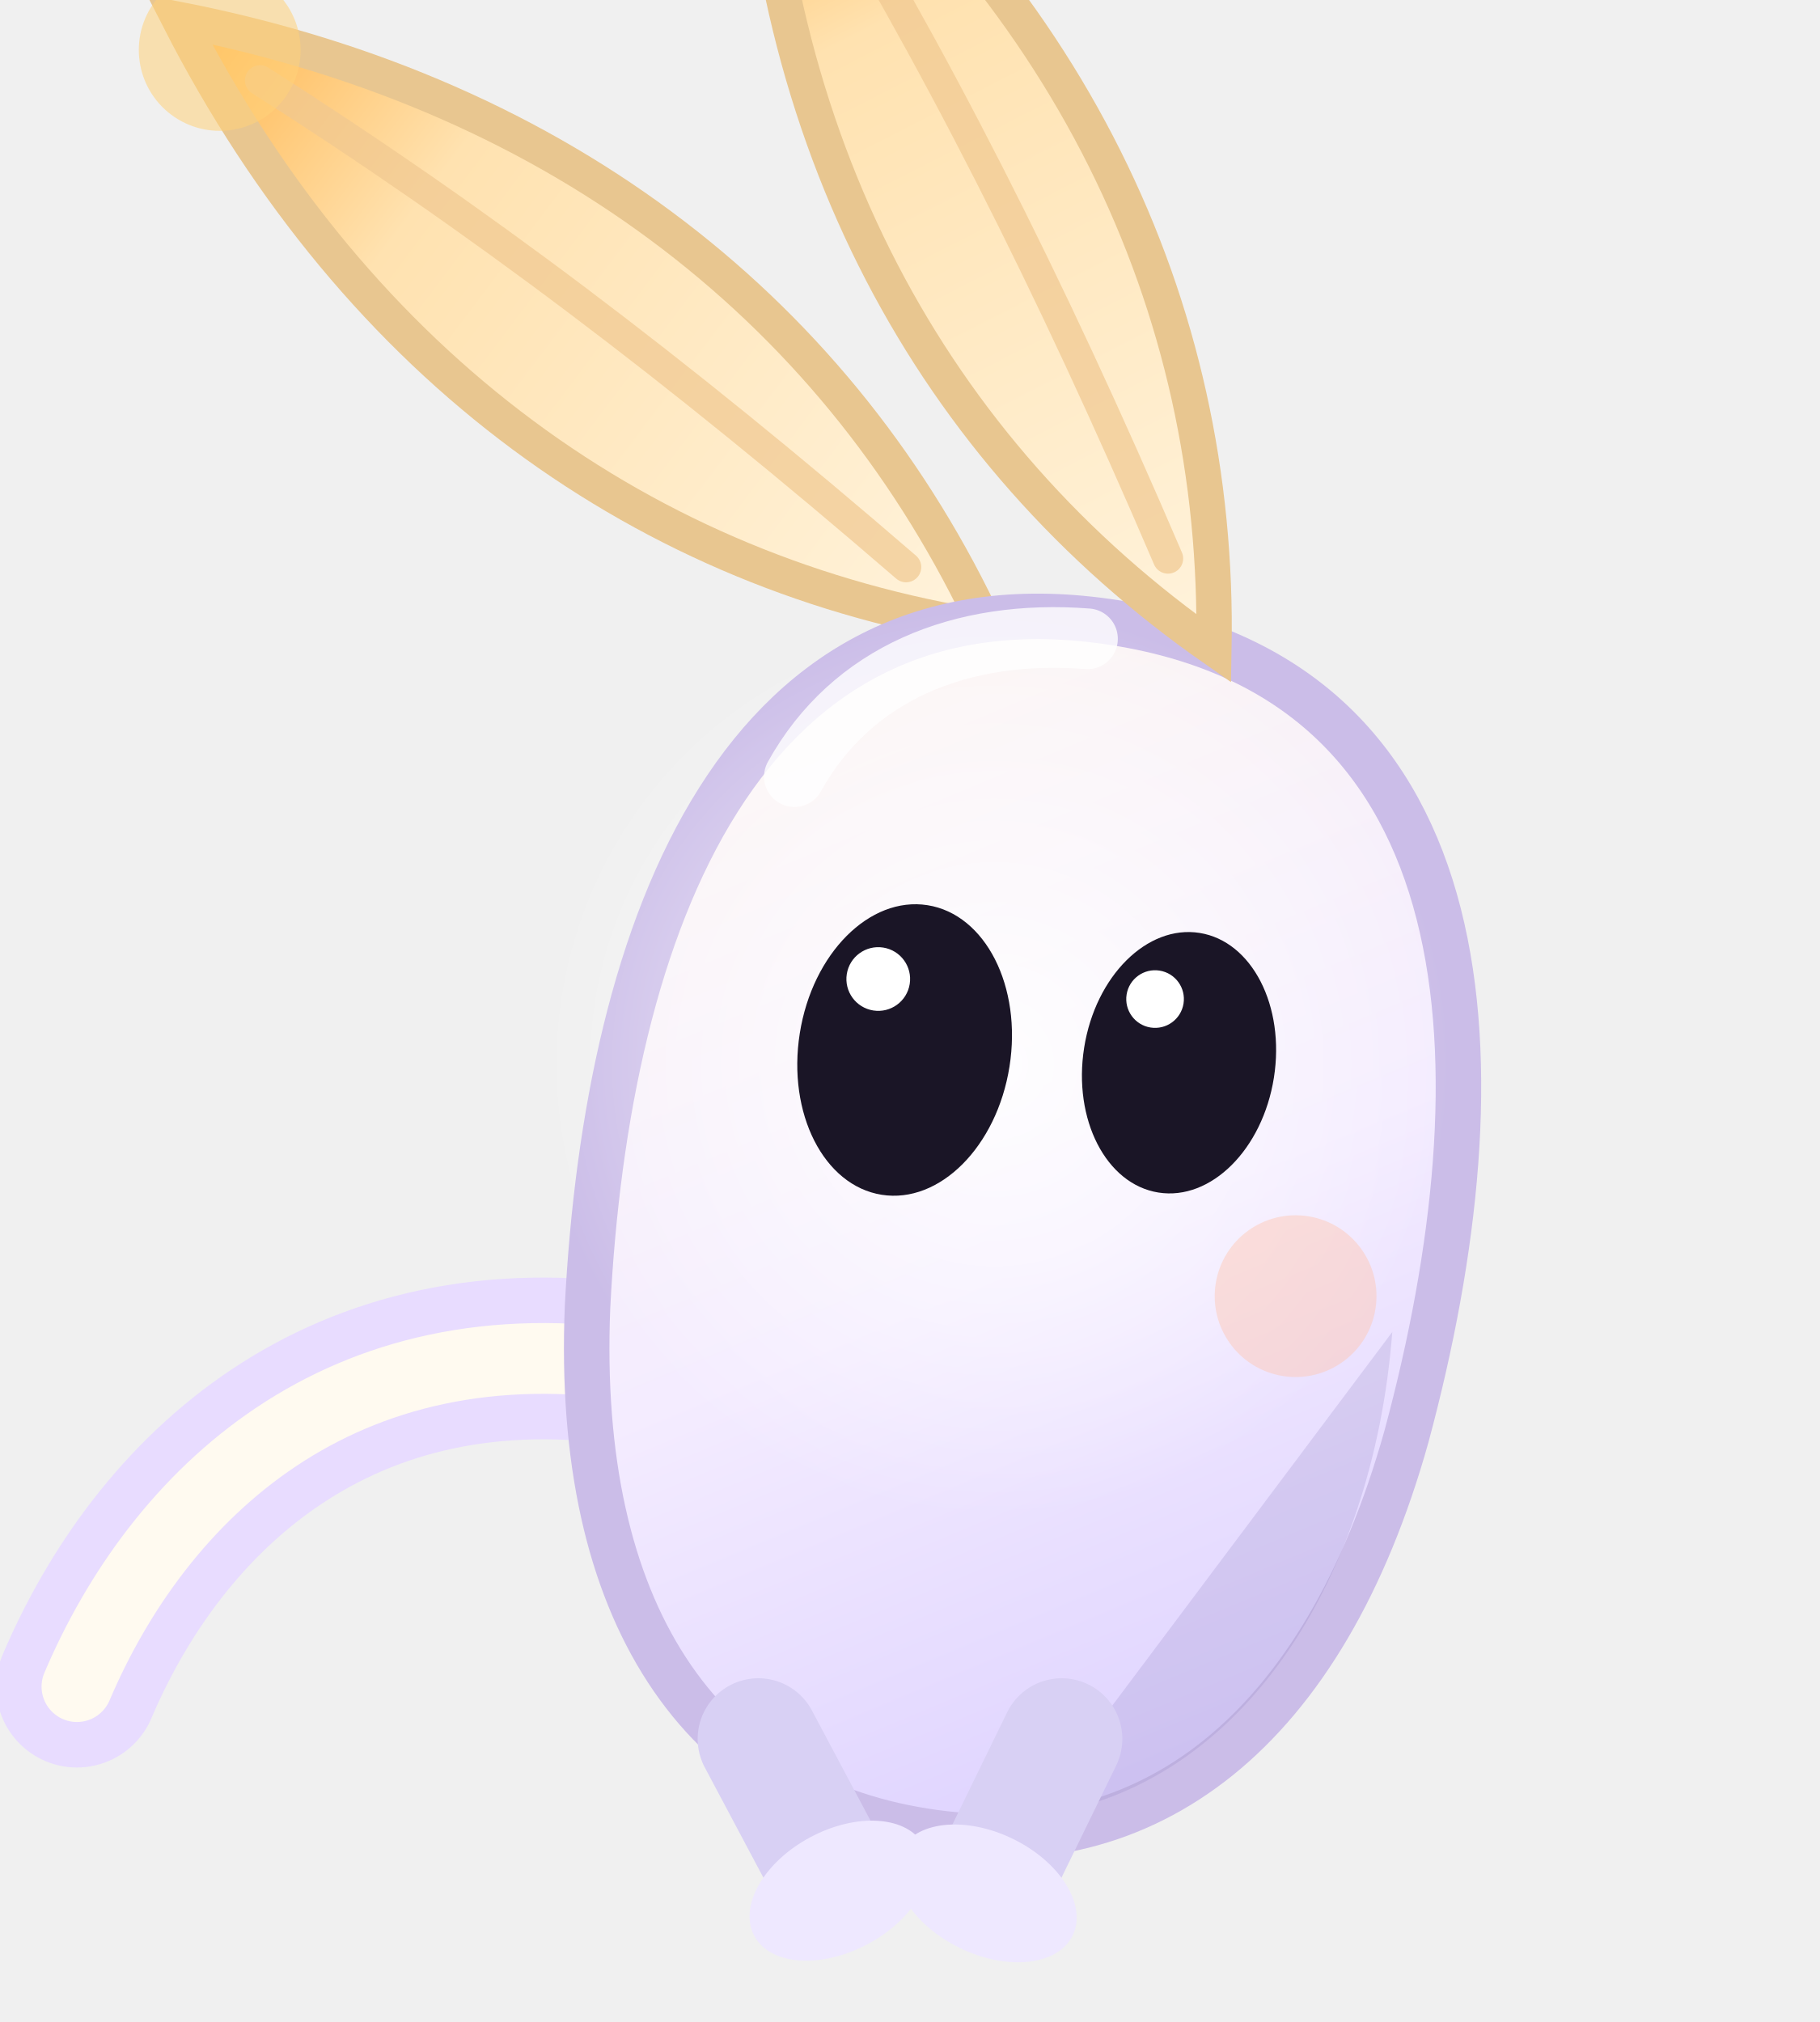
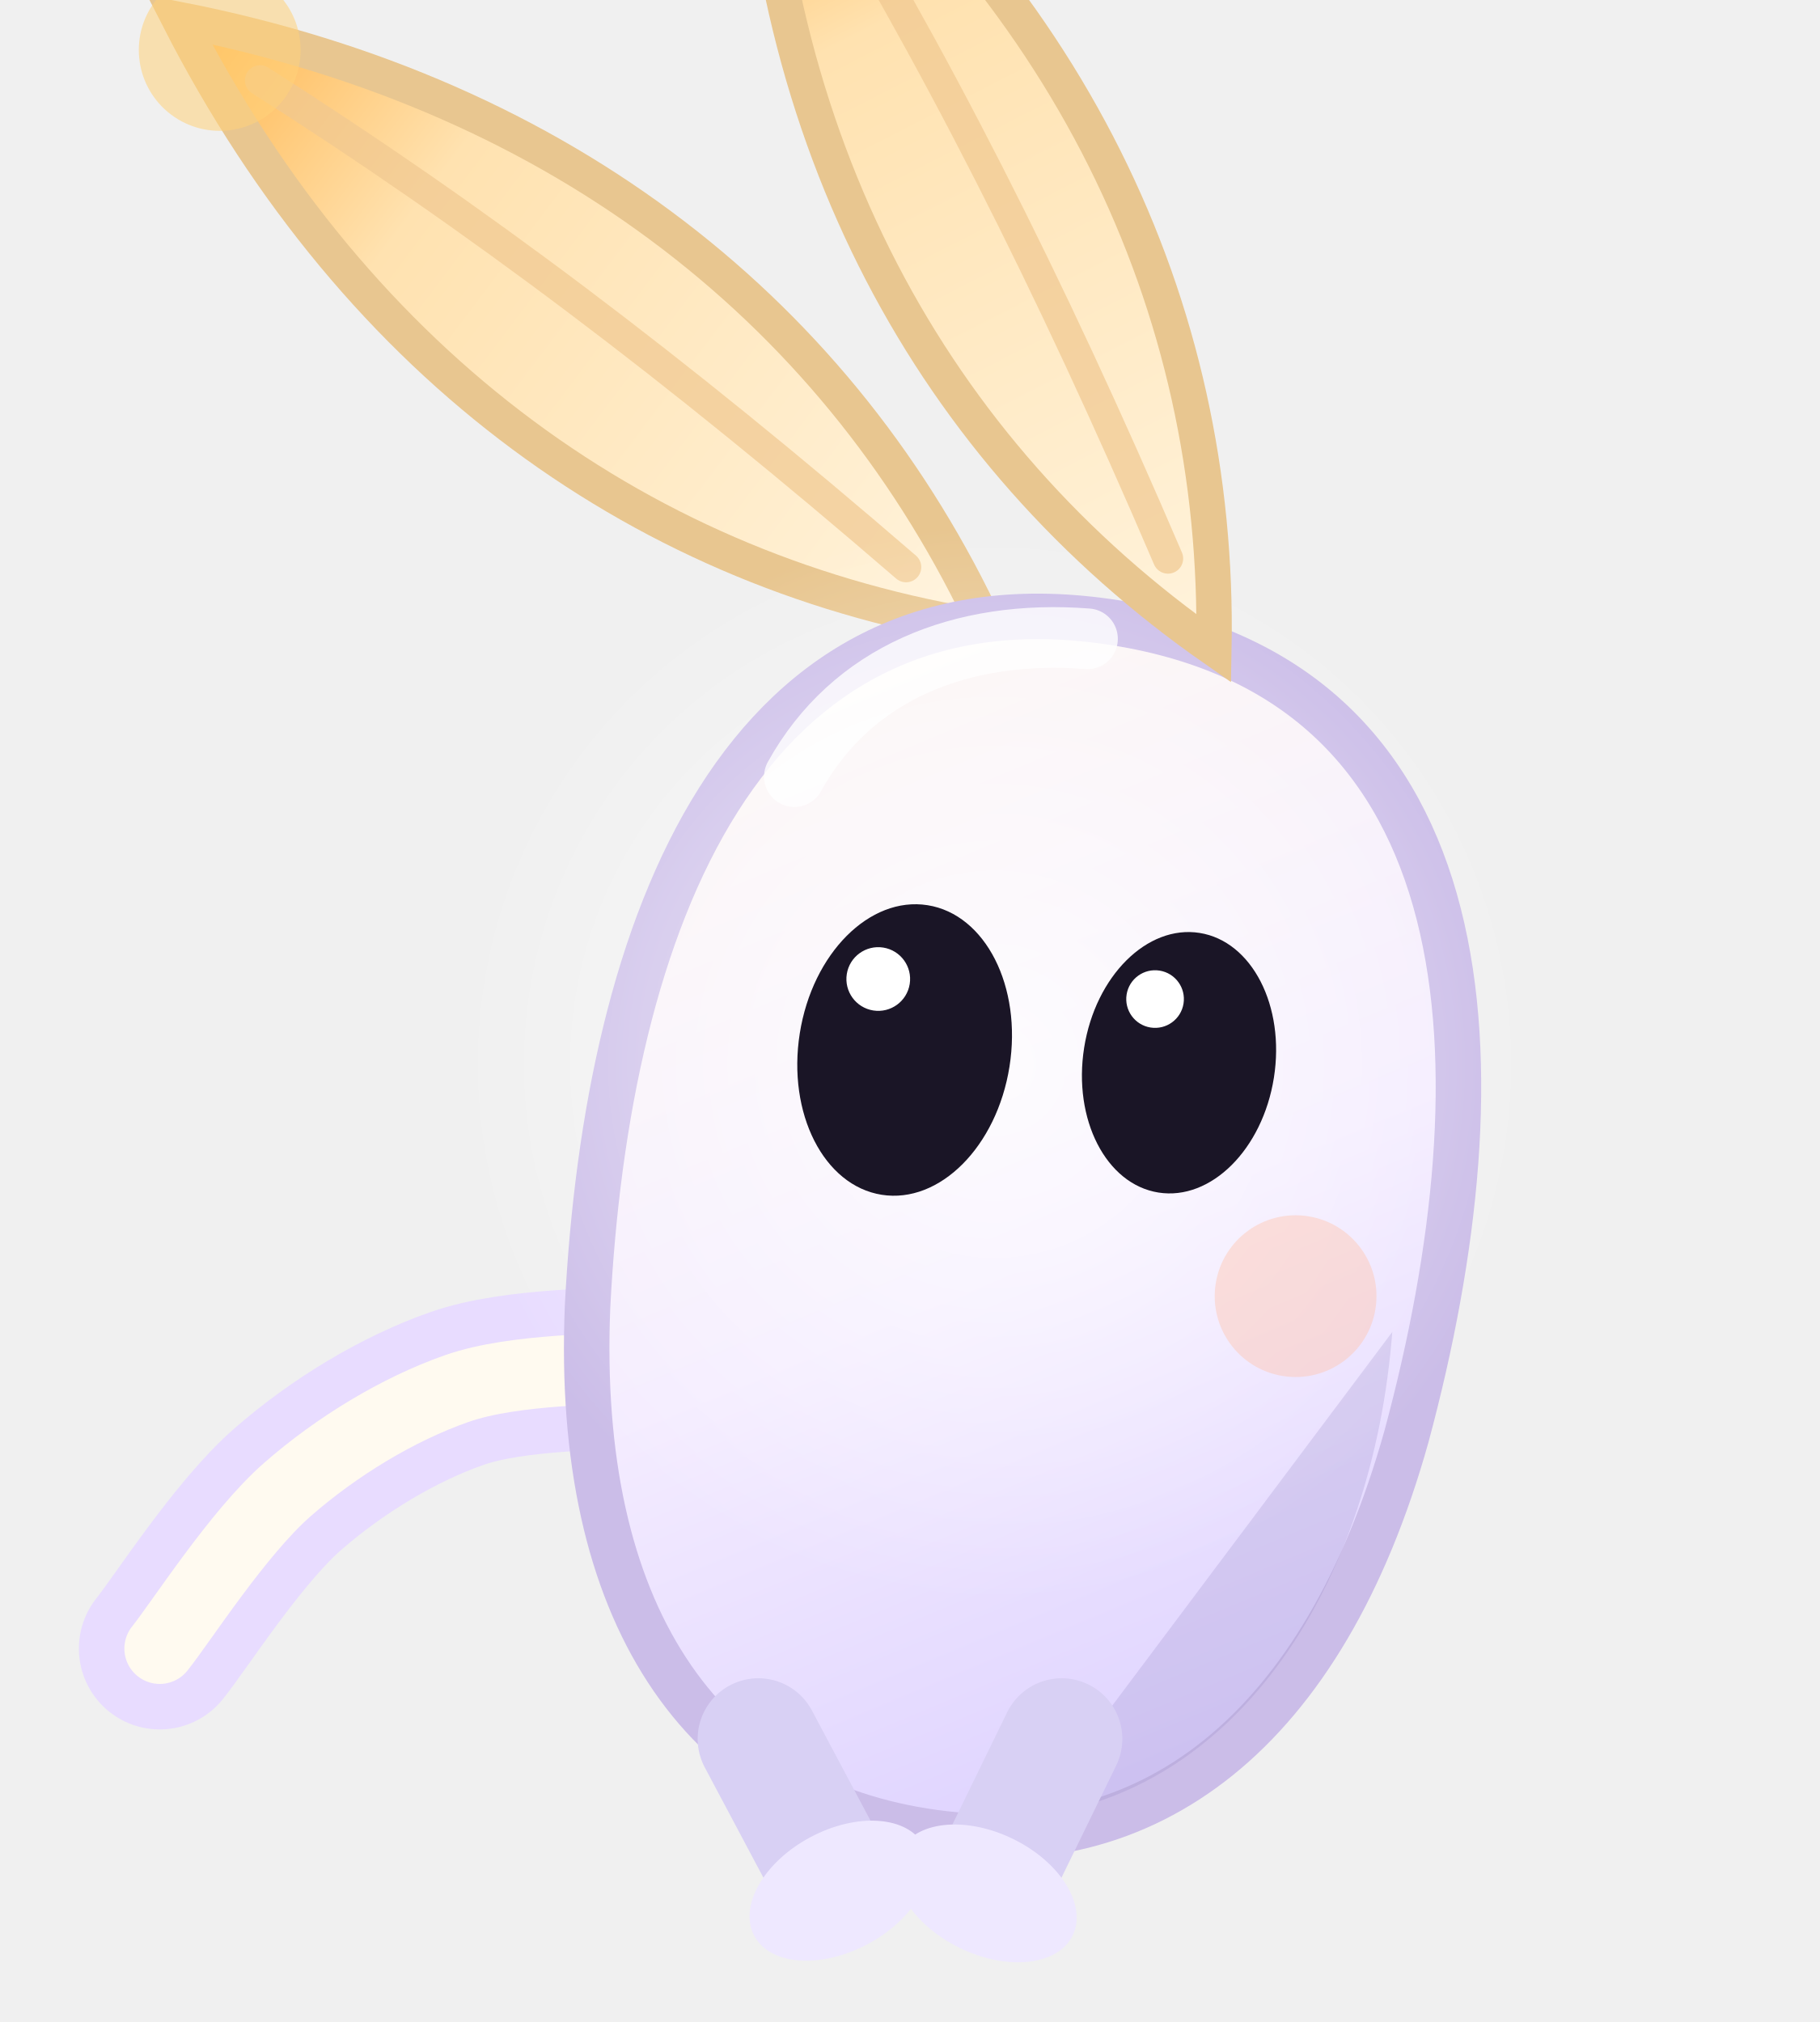
<svg xmlns="http://www.w3.org/2000/svg" viewBox="0 0 36 40" width="36" height="40">
  <defs>
-     <linearGradient id="mb" x1="10" y1="10" x2="26" y2="36" gradientUnits="userSpaceOnUse">
+     <linearGradient id="me1" x1="0" y1="0" x2="0" y2="-20" gradientUnits="userSpaceOnUse">
+       <stop offset="0" stop-color="#fff3dc" />
+       <stop offset="0.7" stop-color="#ffe2b0" />
+       <stop offset="1" stop-color="#ffb347" />
+     </linearGradient>
+     <linearGradient id="mb2" x1="10" y1="10" x2="26" y2="36" gradientUnits="userSpaceOnUse">
      <stop offset="0" stop-color="#fffaf0" />
      <stop offset="0.55" stop-color="#f4ecff" />
      <stop offset="1" stop-color="#d8ccff" />
    </linearGradient>
-     <linearGradient id="me" x1="0" y1="0" x2="0" y2="-20" gradientUnits="userSpaceOnUse">
-       <stop offset="0" stop-color="#fff3dc" />
-       <stop offset="0.7" stop-color="#ffe2b0" />
-       <stop offset="1" stop-color="#ffb347" />
-     </linearGradient>
-     <radialGradient id="mc" cx="17" cy="21" r="9" gradientUnits="userSpaceOnUse">
-       <stop offset="0" stop-color="#ffffff" stop-opacity="0.9" />
+     <radialGradient id="mc3" cx="17" cy="21" r="10.68" gradientUnits="userSpaceOnUse">
+       <stop offset="0" stop-color="#ffffff" stop-opacity="0.78" />
      <stop offset="1" stop-color="#ffffff" stop-opacity="0" />
    </radialGradient>
  </defs>
  <g transform="translate(18 38) rotate(9 0 0) scale(1 1) translate(-18 -38)">
-     <path d="M11 28 C5 28 2 32 1 36" fill="none" stroke="#e8dcff" stroke-width="3.2" stroke-linecap="round" stroke-linejoin="round" />
-     <path d="M11 28 C5 28 2 32 1 36" fill="none" stroke="#fffaf0" stroke-width="1.4" stroke-linecap="round" stroke-linejoin="round" />
+     <path d="M11 28 C10.417 28.167 8.583 28.417 7.5 29 C6.417 29.583 5.333 30.5 4.5 31.5 C3.667 32.5 2.833 34.417 2.5 35" fill="none" stroke="#e8dcff" stroke-width="3.2" stroke-linecap="round" stroke-linejoin="round" />
+     <path d="M11 28 C10.417 28.167 8.583 28.417 7.5 29 C6.417 29.583 5.333 30.5 4.5 31.5 C3.667 32.5 2.833 34.417 2.5 35" fill="none" stroke="#fffaf0" stroke-width="1.4" stroke-linecap="round" stroke-linejoin="round" />
    <g transform="translate(15.5 12.5) rotate(-62 0 0)">
-       <path d="M0 0 C-3.2 -6 -3.4 -13 0 -20 C3.4 -13 3.2 -6 0 0 Z" fill="url(#me)" stroke="#e8c690" stroke-width="0.7" />
+       <path d="M0 0 C-3.2 -6 -3.4 -13 0 -20 C3.4 -13 3.2 -6 0 0 Z" fill="url(#me1)" stroke="#e8c690" stroke-width="0.7" />
      <path d="M0 -2 C0.4 -8 0.4 -13 0 -18" fill="none" stroke="#f0c890" stroke-width="0.6" stroke-linecap="round" stroke-linejoin="round" opacity="0.7" />
      <circle cx="0" cy="-19" r="1.6" fill="#ffd27a" opacity="0.55" />
    </g>
-     <path d="M18 12 C25.5 12 27 19.5 26.2 27 C25.5 33 22.5 36.2 18 36.2 C13.5 36.2 10.5 33 9.8 27 C9 19.5 10.5 12 18 12 Z" fill="url(#mb)" stroke="#cbbde8" stroke-width="0.9" />
-     <circle cx="17" cy="21" r="9" fill="url(#mc)" />
+     <path d="M18 12 C25.5 12 27 19.5 26.2 27 C25.5 33 22.5 36.2 18 36.2 C13.5 36.2 10.5 33 9.8 27 C9 19.5 10.5 12 18 12 Z" fill="url(#mb2)" stroke="#cbbde8" stroke-width="0.9" />
+     <circle cx="17" cy="21" r="10.68" fill="url(#mc3)" />
    <path d="M12.2 16 C13 13.8 15 12.6 17.5 12.4" fill="none" stroke="#ffffff" stroke-width="1.2" stroke-linecap="round" stroke-linejoin="round" opacity="0.8" />
-     <path d="M20 35.6 C24 34.5 26 30 25.6 25" fill="#8f7fbf" opacity="0.22" stroke="none" />
+     <path d="M20 35.6 C24 34.5 26 30 25.6 25" fill="#8f7fbf" opacity="0.22" />
    <circle cx="23.6" cy="24.6" r="1.6" fill="#ffc6b0" opacity="0.45" />
    <g transform="translate(20 12.2) rotate(-36 0 0)">
-       <path d="M0 0 C-3.2 -6 -3.4 -13 0 -20 C3.4 -13 3.2 -6 0 0 Z" fill="url(#me)" stroke="#e8c690" stroke-width="0.7" />
+       <path d="M0 0 C-3.2 -6 -3.4 -13 0 -20 C3.4 -13 3.2 -6 0 0 Z" fill="url(#me1)" stroke="#e8c690" stroke-width="0.7" />
      <path d="M0 -2 C0.4 -8 0.4 -13 0 -18" fill="none" stroke="#f0c890" stroke-width="0.6" stroke-linecap="round" stroke-linejoin="round" opacity="0.7" />
      <circle cx="0" cy="-19" r="1.6" fill="#ffd27a" opacity="0.55" />
    </g>
    <ellipse cx="15.2" cy="21" rx="2.1" ry="2.9" fill="#1a1526" />
    <circle cx="14.465" cy="19.695" r="0.63" fill="#ffffff" />
    <ellipse cx="20.6" cy="20.4" rx="1.9" ry="2.6" fill="#1a1526" />
    <circle cx="19.935" cy="19.23" r="0.57" fill="#ffffff" />
  </g>
  <g transform="translate(15 34.4) rotate(-28 0 0)">
    <path d="M0 0 L0 3.2" fill="none" stroke="#d8d0f4" stroke-width="2.4" stroke-linecap="round" stroke-linejoin="round" />
    <ellipse cx="0" cy="3.4" rx="1.9" ry="1.2" fill="#eee8ff" />
  </g>
  <g transform="translate(21 34.4) rotate(26 0 0)">
    <path d="M0 0 L0 3.2" fill="none" stroke="#d8d0f4" stroke-width="2.4" stroke-linecap="round" stroke-linejoin="round" />
    <ellipse cx="0" cy="3.4" rx="1.9" ry="1.2" fill="#eee8ff" />
  </g>
</svg>
